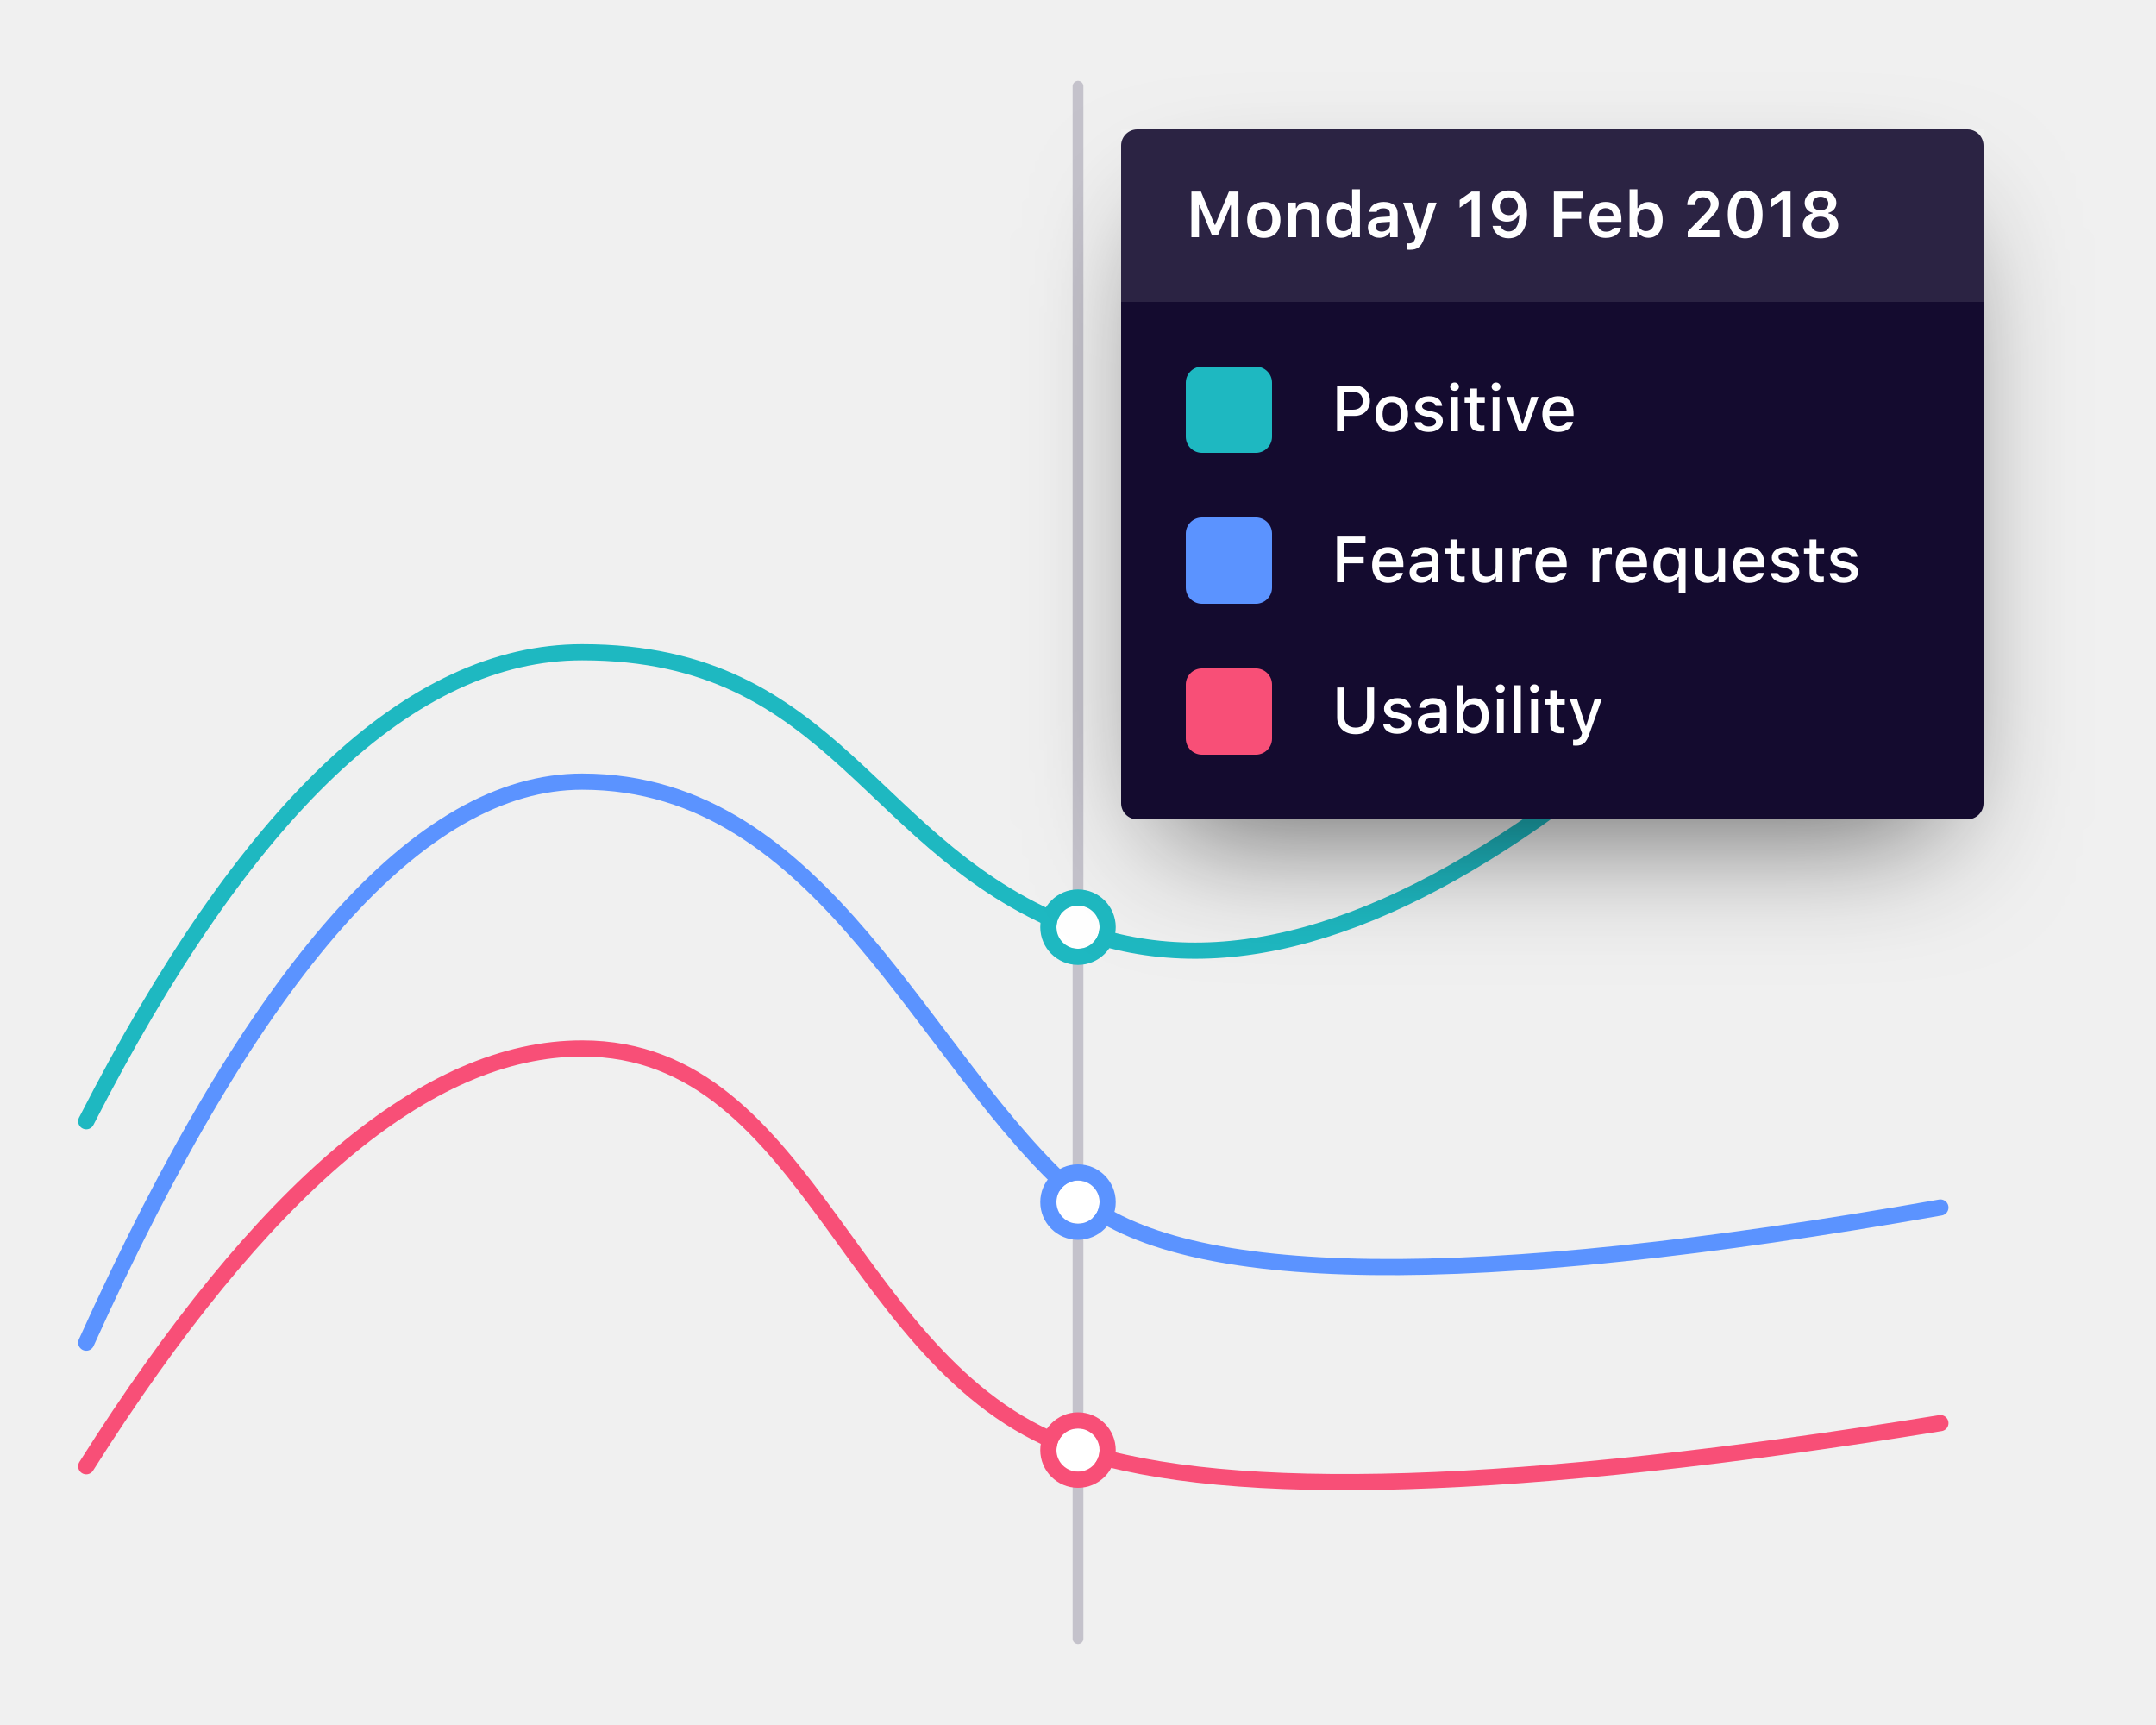
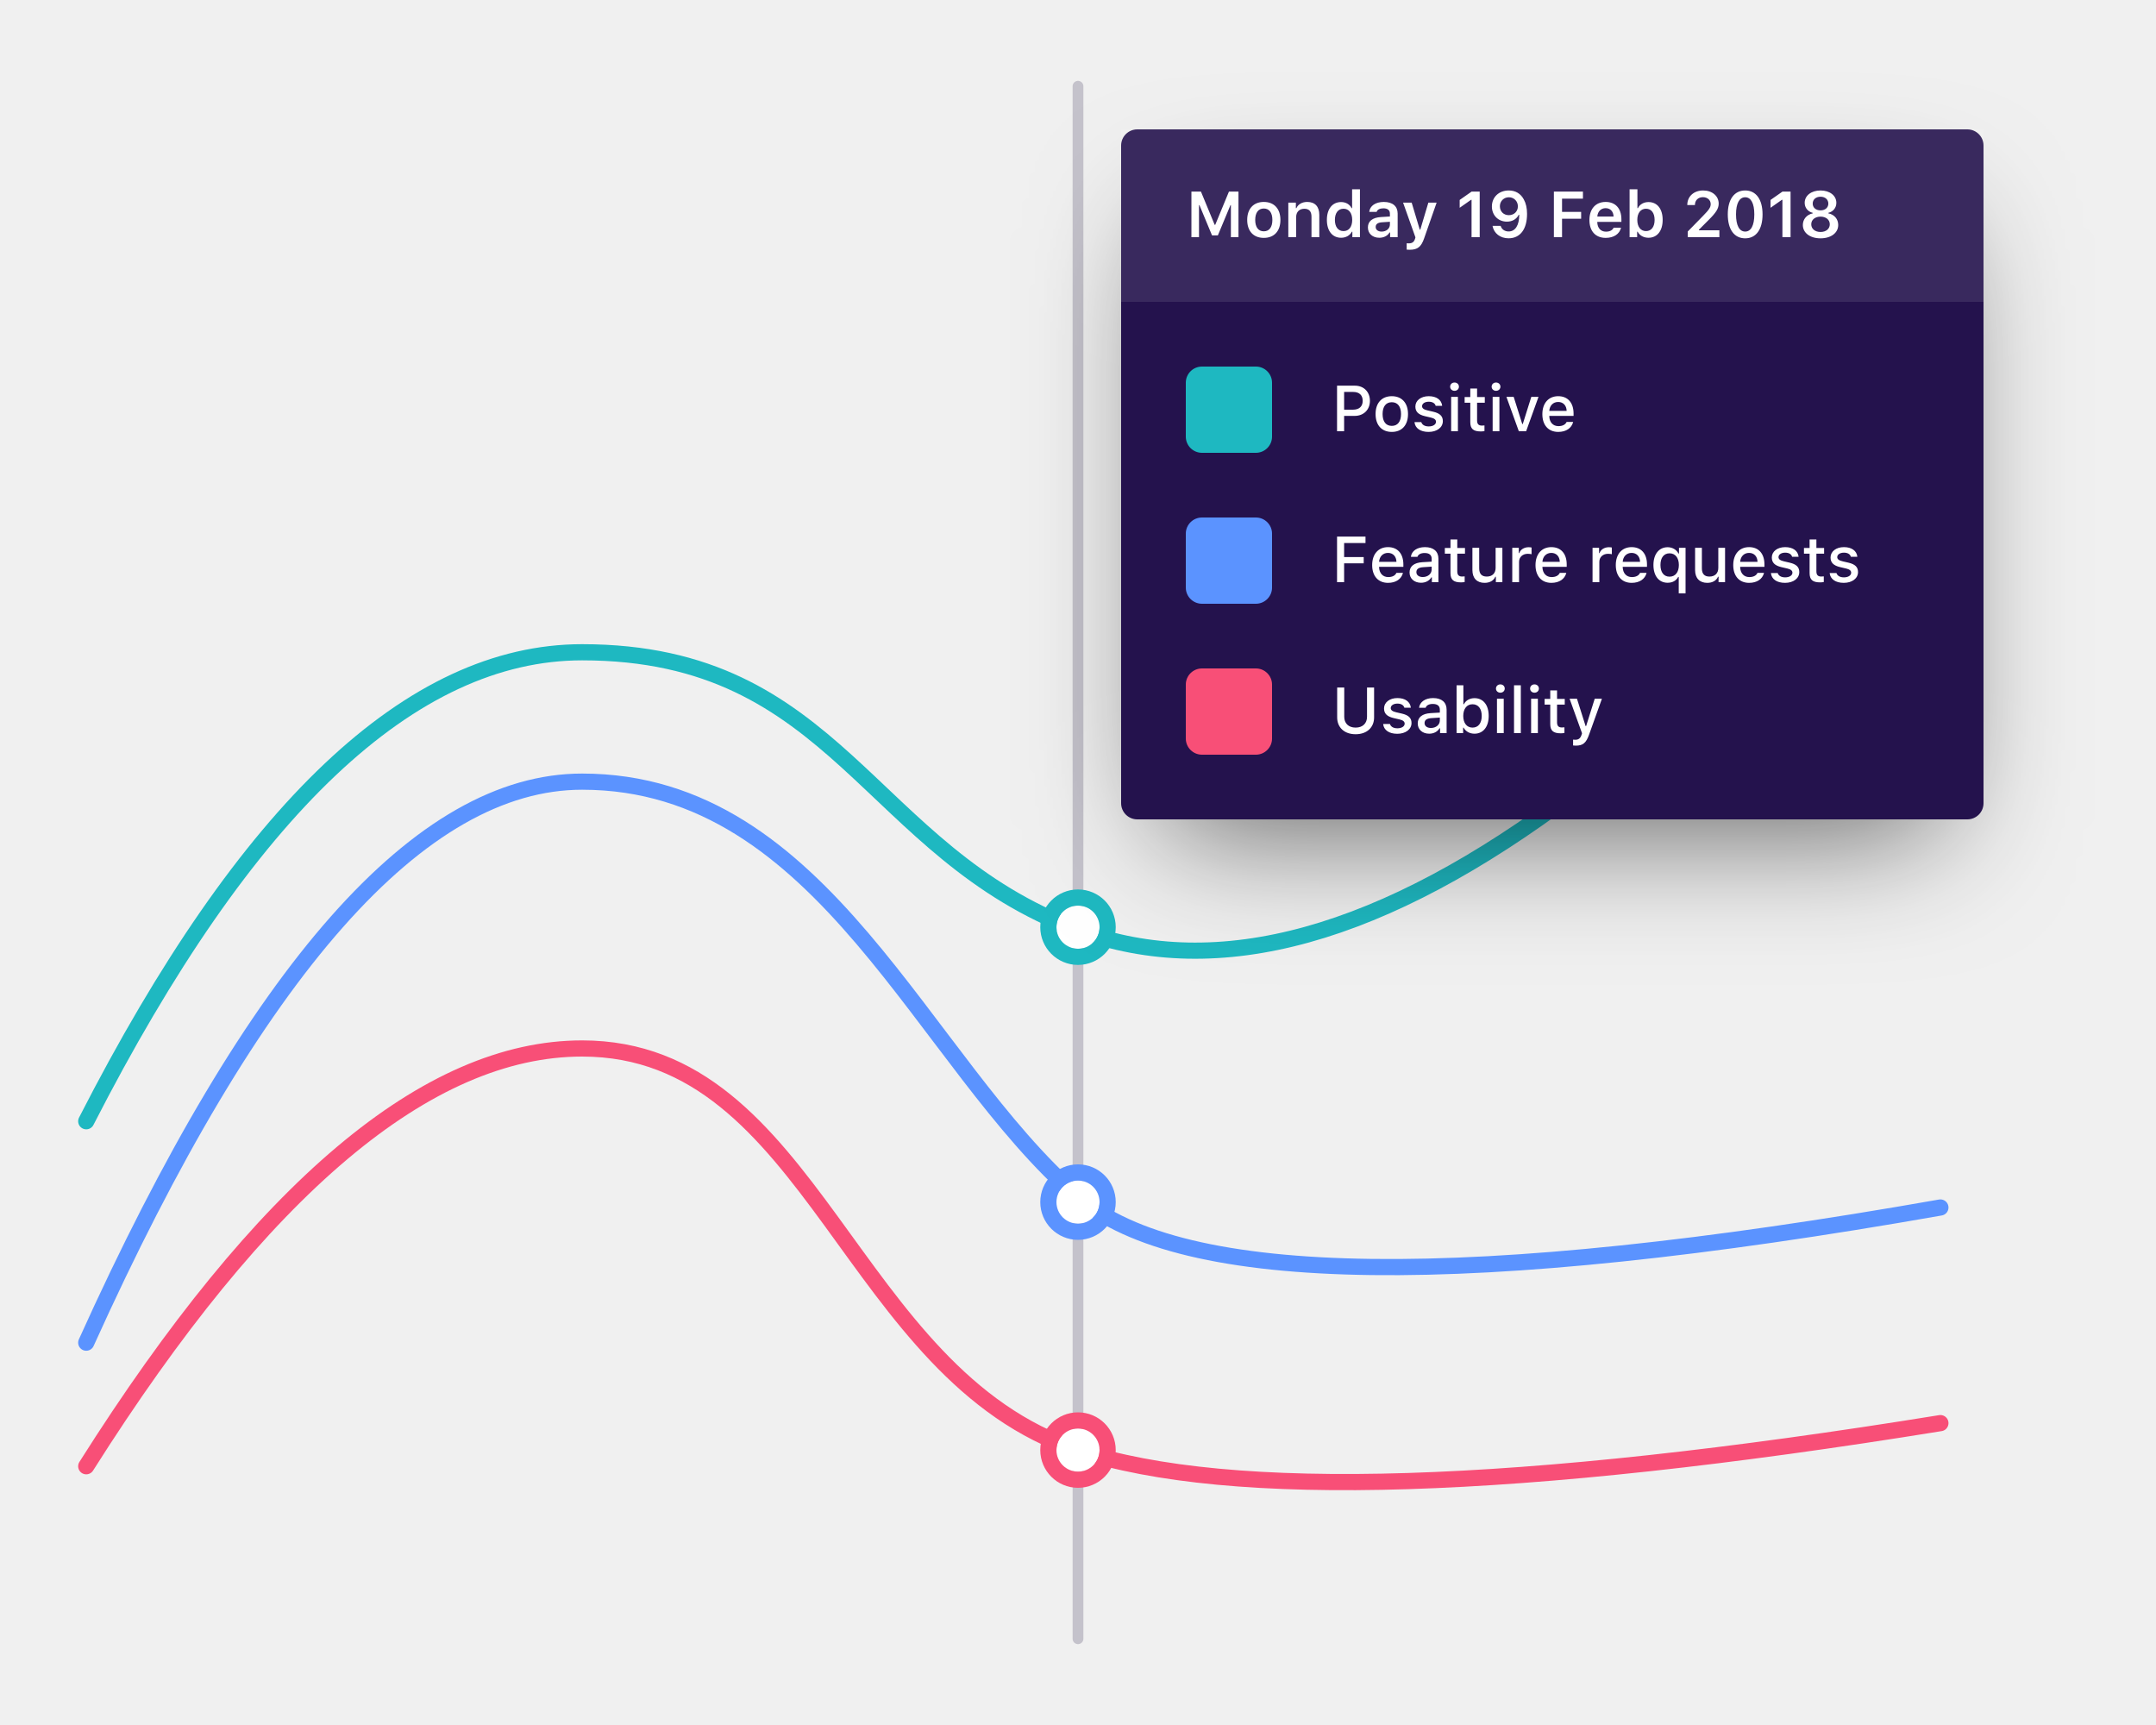
<svg xmlns="http://www.w3.org/2000/svg" xmlns:xlink="http://www.w3.org/1999/xlink" width="400px" height="320px" viewBox="0 0 400 320" version="1.1">
  <defs>
    <circle id="path-1" cx="184" cy="156" r="4" />
    <circle id="path-2" cx="184" cy="207" r="4" />
    <circle id="path-3" cx="184" cy="253" r="4" />
    <rect id="path-4" x="8" y="12" width="144" height="112" rx="3" />
    <filter x="-27.1%" y="-29.5%" width="154.2%" height="169.6%" filterUnits="objectBoundingBox" id="filter-5">
      <feOffset dx="0" dy="6" in="SourceAlpha" result="shadowOffsetOuter1" />
      <feGaussianBlur stdDeviation="12" in="shadowOffsetOuter1" result="shadowBlurOuter1" />
      <feColorMatrix values="0 0 0 0 0   0 0 0 0 0   0 0 0 0 0  0 0 0 0.6 0" type="matrix" in="shadowBlurOuter1" />
    </filter>
  </defs>
  <g id="snippet/line-chart" stroke="none" stroke-width="1" fill="none" fill-rule="evenodd">
    <g id="Group" transform="translate(16, 16)">
      <g id="Lines">
        <path d="M184,288 L184,0" id="Path-6" stroke="#C4C2CB" stroke-width="2" stroke-linecap="round" stroke-linejoin="round" />
        <path d="M0,192 C29.667,134 60.333,105 92,105 C139.5,105 145,142 184,156.5 C210,166.167 240.667,157.667 276,131" id="Path-4" stroke="#1EB8C1" stroke-width="3" stroke-linecap="round" stroke-linejoin="round" />
        <g id="Oval">
          <use fill="#FFFFFF" fill-rule="evenodd" xlink:href="#path-1" />
          <circle stroke="#1EB8C1" stroke-width="3" cx="184" cy="156" r="5.5" />
        </g>
        <path d="M0,233.074 C31.333,163.691 62,129 92,129 C137,129 155,180.926 184,206 C203.333,222.716 256.667,223.383 344,208" id="Path-4" stroke="#5B93FF" stroke-width="3" stroke-linecap="round" stroke-linejoin="round" />
        <g id="Oval">
          <use fill="#FFFFFF" fill-rule="evenodd" xlink:href="#path-2" />
          <circle stroke="#5B93FF" stroke-width="3" cx="184" cy="207" r="5.5" />
        </g>
        <path d="M0,256 C32.667,204.333 63.333,178.5 92,178.5 C135,178.5 141.5,239 184,253 C212.333,262.333 265.667,260.667 344,248" id="Path-4" stroke="#F84F77" stroke-width="3" stroke-linecap="round" stroke-linejoin="round" />
        <g id="Oval">
          <use fill="#FFFFFF" fill-rule="evenodd" xlink:href="#path-3" />
          <circle stroke="#F84F77" stroke-width="3" cx="184" cy="253" r="5.5" />
        </g>
      </g>
      <g id="Dialog" transform="translate(192, 8)">
        <g id="Shadow">
          <use fill="black" fill-opacity="1" filter="url(#filter-5)" xlink:href="#path-4" />
          <use fill="#FFFFFF" fill-rule="evenodd" xlink:href="#path-4" />
        </g>
-         <rect id="Rectangle-13" fill="#140B2F" x="0" y="0" width="160" height="128" rx="3" />
-         <rect id="Rectangle" fill="#FAFAFB" opacity="0.1" x="0" y="0" width="160" height="32" />
+         <rect id="Rectangle-13" fill="#24124D" x="0" y="0" width="160" height="128" rx="3" />
+         <rect id="Rectangle" fill="#FBFAFC" opacity="0.1" x="0" y="0" width="160" height="32" />
        <path d="M14.449,20 L13.043,20 L13.043,11.545 L14.812,11.545 L17.355,17.703 L17.461,17.703 L20.004,11.545 L21.773,11.545 L21.773,20 L20.367,20 L20.367,14.053 L20.285,14.053 L17.947,19.672 L16.869,19.672 L14.531,14.053 L14.449,14.053 L14.449,20 Z M26.473,18.91 C27.486,18.91 28.061,18.137 28.061,16.795 C28.061,15.459 27.48,14.68 26.473,14.68 C25.459,14.68 24.879,15.459 24.879,16.795 C24.879,18.137 25.459,18.91 26.473,18.91 Z M26.473,20.129 C24.551,20.129 23.391,18.875 23.391,16.795 C23.391,14.727 24.568,13.461 26.473,13.461 C28.383,13.461 29.555,14.721 29.555,16.795 C29.555,18.875 28.389,20.129 26.473,20.129 Z M31.02,20 L31.02,13.59 L32.42,13.59 L32.42,14.615 L32.52,14.615 C32.824,13.9 33.574,13.461 34.535,13.461 C35.965,13.461 36.768,14.322 36.768,15.852 L36.768,20 L35.32,20 L35.32,16.197 C35.32,15.219 34.875,14.727 33.996,14.727 C33.059,14.727 32.473,15.324 32.473,16.268 L32.473,20 L31.02,20 Z M40.811,20.105 C39.188,20.105 38.174,18.828 38.174,16.789 C38.174,14.762 39.193,13.484 40.811,13.484 C41.689,13.484 42.416,13.906 42.756,14.609 L42.855,14.609 L42.855,11.111 L44.309,11.111 L44.309,20 L42.902,20 L42.902,18.986 L42.803,18.986 C42.439,19.689 41.701,20.105 40.811,20.105 Z M41.262,14.721 C40.271,14.721 39.662,15.506 39.662,16.795 C39.662,18.09 40.266,18.869 41.262,18.869 C42.264,18.869 42.873,18.084 42.873,16.795 C42.873,15.518 42.258,14.721 41.262,14.721 Z M48.334,18.963 C49.213,18.963 49.869,18.395 49.869,17.65 L49.869,17.141 L48.422,17.234 C47.607,17.287 47.227,17.58 47.227,18.102 C47.227,18.641 47.689,18.963 48.334,18.963 Z M47.906,20.105 C46.67,20.105 45.785,19.355 45.785,18.184 C45.785,17.023 46.658,16.355 48.217,16.262 L49.869,16.162 L49.869,15.623 C49.869,14.996 49.447,14.645 48.662,14.645 C47.994,14.645 47.537,14.879 47.402,15.312 L46.031,15.312 C46.148,14.182 47.209,13.461 48.732,13.461 C50.379,13.461 51.305,14.264 51.305,15.623 L51.305,20 L49.904,20 L49.904,19.121 L49.805,19.121 C49.447,19.742 48.744,20.105 47.906,20.105 Z M53.555,22.332 C53.467,22.332 53.074,22.326 52.98,22.309 L52.98,21.125 C53.062,21.137 53.279,21.143 53.379,21.143 C53.994,21.143 54.34,20.902 54.527,20.311 L54.604,20.029 L52.312,13.59 L53.906,13.59 L55.406,18.594 L55.506,18.594 L57,13.59 L58.535,13.59 L56.221,20.205 C55.676,21.799 54.99,22.332 53.555,22.332 Z M65.016,20 L65.016,13.068 L64.916,13.068 L62.812,14.545 L62.812,13.092 L65.021,11.545 L66.527,11.545 L66.527,20 L65.016,20 Z M71.883,20.205 C70.336,20.205 69.158,19.291 68.906,17.902 L70.412,17.902 C70.605,18.541 71.168,18.939 71.895,18.939 C73.131,18.939 73.863,17.785 73.863,15.852 L73.764,15.852 C73.365,16.654 72.562,17.117 71.572,17.117 C69.961,17.117 68.789,15.934 68.789,14.305 C68.789,12.57 70.09,11.334 71.93,11.334 C73.166,11.334 74.145,11.92 74.713,13.004 C75.105,13.701 75.311,14.604 75.311,15.676 C75.311,18.523 74.033,20.205 71.883,20.205 Z M71.936,15.916 C72.902,15.916 73.611,15.225 73.611,14.281 C73.611,13.326 72.885,12.594 71.941,12.594 C70.998,12.594 70.271,13.314 70.271,14.258 C70.271,15.225 70.963,15.916 71.936,15.916 Z M81.803,20 L80.291,20 L80.291,11.545 L85.682,11.545 L85.682,12.852 L81.803,12.852 L81.803,15.312 L85.348,15.312 L85.348,16.572 L81.803,16.572 L81.803,20 Z M89.889,14.615 C89.021,14.615 88.412,15.236 88.348,16.174 L91.365,16.174 C91.336,15.225 90.762,14.615 89.889,14.615 Z M91.377,18.236 L92.754,18.236 C92.479,19.402 91.418,20.129 89.906,20.129 C88.02,20.129 86.883,18.881 86.883,16.818 C86.883,14.756 88.037,13.461 89.895,13.461 C91.723,13.461 92.818,14.674 92.818,16.695 L92.818,17.164 L88.342,17.164 L88.342,17.24 C88.377,18.307 88.992,18.975 89.947,18.975 C90.668,18.975 91.166,18.711 91.377,18.236 Z M97.84,20.105 C96.943,20.105 96.199,19.689 95.836,18.986 L95.736,18.986 L95.736,20 L94.336,20 L94.336,11.111 L95.789,11.111 L95.789,14.609 L95.889,14.609 C96.223,13.912 96.961,13.484 97.84,13.484 C99.463,13.484 100.471,14.744 100.471,16.795 C100.471,18.834 99.457,20.105 97.84,20.105 Z M97.383,14.721 C96.393,14.721 95.766,15.518 95.766,16.795 C95.766,18.072 96.387,18.869 97.383,18.869 C98.379,18.869 98.977,18.084 98.977,16.795 C98.977,15.506 98.373,14.721 97.383,14.721 Z M105.041,14.018 C105.041,12.436 106.254,11.334 107.988,11.334 C109.658,11.334 110.865,12.354 110.865,13.766 C110.865,14.674 110.402,15.424 108.967,16.842 L107.197,18.617 L107.197,18.717 L110.994,18.717 L110.994,20 L105.123,20 L105.123,18.951 L107.941,16.068 C109.096,14.896 109.383,14.457 109.383,13.859 C109.383,13.115 108.773,12.576 107.941,12.576 C107.057,12.576 106.459,13.156 106.459,14.018 L106.459,14.041 L105.041,14.041 L105.041,14.018 Z M115.781,20.211 C113.754,20.211 112.553,18.57 112.553,15.764 C112.553,12.969 113.771,11.334 115.781,11.334 C117.785,11.334 119.004,12.969 119.004,15.775 C119.004,18.57 117.803,20.211 115.781,20.211 Z M115.781,18.957 C116.854,18.957 117.475,17.844 117.475,15.764 C117.475,13.695 116.842,12.594 115.781,12.594 C114.721,12.594 114.082,13.701 114.082,15.764 C114.082,17.844 114.709,18.957 115.781,18.957 Z M122.689,20 L122.689,13.068 L122.59,13.068 L120.486,14.545 L120.486,13.092 L122.695,11.545 L124.201,11.545 L124.201,20 L122.689,20 Z M129.756,20.211 C127.816,20.211 126.48,19.203 126.48,17.738 C126.48,16.666 127.201,15.816 128.309,15.582 L128.309,15.482 C127.406,15.26 126.82,14.527 126.82,13.625 C126.82,12.289 128.045,11.334 129.762,11.334 C131.479,11.334 132.697,12.289 132.697,13.625 C132.697,14.533 132.123,15.254 131.215,15.482 L131.215,15.582 C132.316,15.787 133.043,16.643 133.043,17.732 C133.043,19.203 131.707,20.211 129.756,20.211 Z M129.762,19.033 C130.781,19.033 131.479,18.453 131.479,17.609 C131.479,16.766 130.775,16.186 129.762,16.186 C128.742,16.186 128.039,16.766 128.039,17.609 C128.039,18.453 128.742,19.033 129.762,19.033 Z M129.762,15.025 C130.617,15.025 131.209,14.516 131.209,13.771 C131.209,13.016 130.623,12.494 129.762,12.494 C128.895,12.494 128.309,13.016 128.309,13.771 C128.309,14.516 128.9,15.025 129.762,15.025 Z" id="Monday-19-Feb-2018" fill="#FFFFFF" />
        <g id="Group" transform="translate(12, 44)">
          <rect id="Rectangle-2" fill="#1EB8C1" x="0" y="0" width="16" height="16" rx="3" />
          <path d="M28.061,3.545 L31.371,3.545 C33.023,3.545 34.16,4.688 34.16,6.363 C34.16,8.016 32.988,9.152 31.33,9.152 L29.373,9.152 L29.373,12 L28.061,12 L28.061,3.545 Z M29.373,4.705 L29.373,7.998 L31.025,7.998 C32.156,7.998 32.818,7.412 32.818,6.363 C32.818,5.291 32.18,4.705 31.025,4.705 L29.373,4.705 Z M38.221,11.004 C39.311,11.004 39.932,10.195 39.932,8.807 C39.932,7.424 39.311,6.615 38.221,6.615 C37.125,6.615 36.51,7.424 36.51,8.807 C36.51,10.201 37.125,11.004 38.221,11.004 Z M38.221,12.123 C36.352,12.123 35.209,10.875 35.209,8.807 C35.209,6.75 36.357,5.496 38.221,5.496 C40.078,5.496 41.227,6.75 41.227,8.807 C41.227,10.875 40.084,12.123 38.221,12.123 Z M42.592,7.424 C42.592,6.293 43.629,5.496 45.07,5.496 C46.506,5.496 47.443,6.164 47.566,7.289 L46.359,7.289 C46.242,6.82 45.785,6.521 45.07,6.521 C44.367,6.521 43.834,6.855 43.834,7.354 C43.834,7.734 44.156,7.975 44.848,8.133 L45.908,8.379 C47.121,8.66 47.689,9.182 47.689,10.119 C47.689,11.32 46.57,12.123 45.047,12.123 C43.529,12.123 42.539,11.438 42.428,10.307 L43.688,10.307 C43.846,10.799 44.314,11.104 45.076,11.104 C45.861,11.104 46.418,10.752 46.418,10.242 C46.418,9.861 46.119,9.615 45.48,9.463 L44.367,9.205 C43.154,8.918 42.592,8.373 42.592,7.424 Z M49.23,12 L49.23,5.619 L50.484,5.619 L50.484,12 L49.23,12 Z M49.857,4.5 C49.389,4.5 49.043,4.166 49.043,3.732 C49.043,3.293 49.389,2.959 49.857,2.959 C50.326,2.959 50.672,3.293 50.672,3.732 C50.672,4.166 50.326,4.5 49.857,4.5 Z M52.781,4.072 L54.041,4.072 L54.041,5.648 L55.471,5.648 L55.471,6.709 L54.041,6.709 L54.041,9.99 C54.041,10.658 54.316,10.951 54.943,10.951 C55.137,10.951 55.236,10.939 55.412,10.922 L55.412,11.971 C55.213,12.006 54.984,12.035 54.738,12.035 C53.338,12.035 52.781,11.543 52.781,10.312 L52.781,6.709 L51.732,6.709 L51.732,5.648 L52.781,5.648 L52.781,4.072 Z M56.93,12 L56.93,5.619 L58.184,5.619 L58.184,12 L56.93,12 Z M57.557,4.5 C57.088,4.5 56.742,4.166 56.742,3.732 C56.742,3.293 57.088,2.959 57.557,2.959 C58.025,2.959 58.371,3.293 58.371,3.732 C58.371,4.166 58.025,4.5 57.557,4.5 Z M59.484,5.619 L60.832,5.619 L62.42,10.652 L62.52,10.652 L64.102,5.619 L65.438,5.619 L63.141,12 L61.787,12 L59.484,5.619 Z M69.088,6.568 C68.156,6.568 67.506,7.225 67.436,8.221 L70.658,8.221 C70.629,7.219 70.02,6.568 69.088,6.568 Z M70.652,10.277 L71.865,10.277 C71.578,11.42 70.559,12.123 69.1,12.123 C67.271,12.123 66.152,10.869 66.152,8.83 C66.152,6.791 67.295,5.496 69.094,5.496 C70.869,5.496 71.941,6.709 71.941,8.713 L71.941,9.152 L67.436,9.152 L67.436,9.223 C67.477,10.342 68.127,11.051 69.135,11.051 C69.896,11.051 70.418,10.775 70.652,10.277 Z" id="Positive" fill="#FFFFFF" />
        </g>
        <g id="Group" transform="translate(12, 72)">
          <rect id="Rectangle-2" fill="#5B93FF" x="0" y="0" width="16" height="16" rx="3" />
          <path d="M29.373,12 L28.061,12 L28.061,3.545 L33.34,3.545 L33.34,4.74 L29.373,4.74 L29.373,7.336 L33.006,7.336 L33.006,8.496 L29.373,8.496 L29.373,12 Z M37.512,6.568 C36.58,6.568 35.93,7.225 35.859,8.221 L39.082,8.221 C39.053,7.219 38.443,6.568 37.512,6.568 Z M39.076,10.277 L40.289,10.277 C40.002,11.42 38.982,12.123 37.523,12.123 C35.695,12.123 34.576,10.869 34.576,8.83 C34.576,6.791 35.719,5.496 37.518,5.496 C39.293,5.496 40.365,6.709 40.365,8.713 L40.365,9.152 L35.859,9.152 L35.859,9.223 C35.9,10.342 36.551,11.051 37.559,11.051 C38.32,11.051 38.842,10.775 39.076,10.277 Z M43.963,11.045 C44.912,11.045 45.615,10.441 45.615,9.65 L45.615,9.117 L44.057,9.217 C43.178,9.275 42.779,9.574 42.779,10.137 C42.779,10.711 43.277,11.045 43.963,11.045 Z M43.641,12.105 C42.41,12.105 41.514,11.361 41.514,10.195 C41.514,9.047 42.369,8.385 43.887,8.291 L45.615,8.191 L45.615,7.641 C45.615,6.967 45.17,6.586 44.309,6.586 C43.605,6.586 43.119,6.844 42.979,7.295 L41.76,7.295 C41.889,6.199 42.92,5.496 44.367,5.496 C45.967,5.496 46.869,6.293 46.869,7.641 L46.869,12 L45.656,12 L45.656,11.104 L45.557,11.104 C45.176,11.742 44.479,12.105 43.641,12.105 Z M49.107,4.072 L50.367,4.072 L50.367,5.648 L51.797,5.648 L51.797,6.709 L50.367,6.709 L50.367,9.99 C50.367,10.658 50.643,10.951 51.27,10.951 C51.463,10.951 51.562,10.939 51.738,10.922 L51.738,11.971 C51.539,12.006 51.311,12.035 51.064,12.035 C49.664,12.035 49.107,11.543 49.107,10.312 L49.107,6.709 L48.059,6.709 L48.059,5.648 L49.107,5.648 L49.107,4.072 Z M58.734,5.619 L58.734,12 L57.527,12 L57.527,10.986 L57.428,10.986 C57.117,11.713 56.391,12.123 55.43,12.123 C54.012,12.123 53.174,11.262 53.174,9.75 L53.174,5.619 L54.434,5.619 L54.434,9.434 C54.434,10.465 54.908,10.957 55.84,10.957 C56.854,10.957 57.48,10.354 57.48,9.352 L57.48,5.619 L58.734,5.619 Z M60.568,12 L60.568,5.619 L61.781,5.619 L61.781,6.598 L61.875,6.598 C62.057,5.971 62.76,5.514 63.592,5.514 C63.773,5.514 64.014,5.531 64.148,5.566 L64.148,6.809 C64.049,6.773 63.662,6.732 63.451,6.732 C62.502,6.732 61.828,7.336 61.828,8.232 L61.828,12 L60.568,12 Z M67.816,6.568 C66.885,6.568 66.234,7.225 66.164,8.221 L69.387,8.221 C69.357,7.219 68.748,6.568 67.816,6.568 Z M69.381,10.277 L70.594,10.277 C70.307,11.42 69.287,12.123 67.828,12.123 C66,12.123 64.881,10.869 64.881,8.83 C64.881,6.791 66.023,5.496 67.822,5.496 C69.598,5.496 70.67,6.709 70.67,8.713 L70.67,9.152 L66.164,9.152 L66.164,9.223 C66.205,10.342 66.855,11.051 67.863,11.051 C68.625,11.051 69.146,10.775 69.381,10.277 Z M75.463,12 L75.463,5.619 L76.676,5.619 L76.676,6.598 L76.77,6.598 C76.951,5.971 77.654,5.514 78.486,5.514 C78.668,5.514 78.908,5.531 79.043,5.566 L79.043,6.809 C78.943,6.773 78.557,6.732 78.346,6.732 C77.396,6.732 76.723,7.336 76.723,8.232 L76.723,12 L75.463,12 Z M82.711,6.568 C81.779,6.568 81.129,7.225 81.059,8.221 L84.281,8.221 C84.252,7.219 83.643,6.568 82.711,6.568 Z M84.275,10.277 L85.488,10.277 C85.201,11.42 84.182,12.123 82.723,12.123 C80.895,12.123 79.775,10.869 79.775,8.83 C79.775,6.791 80.918,5.496 82.717,5.496 C84.492,5.496 85.564,6.709 85.564,8.713 L85.564,9.152 L81.059,9.152 L81.059,9.223 C81.1,10.342 81.75,11.051 82.758,11.051 C83.52,11.051 84.041,10.775 84.275,10.277 Z M89.402,5.514 C90.27,5.514 91.037,5.965 91.4,6.674 L91.5,6.674 L91.5,5.619 L92.719,5.619 L92.719,14.068 L91.453,14.068 L91.453,11.033 L91.354,11.033 C90.967,11.725 90.293,12.105 89.391,12.105 C87.773,12.105 86.76,10.834 86.76,8.807 C86.76,6.797 87.791,5.514 89.402,5.514 Z M89.748,10.975 C90.82,10.975 91.477,10.148 91.477,8.812 C91.477,7.482 90.814,6.645 89.754,6.645 C88.693,6.645 88.061,7.459 88.061,8.807 C88.061,10.166 88.688,10.975 89.748,10.975 Z M100.049,5.619 L100.049,12 L98.842,12 L98.842,10.986 L98.742,10.986 C98.432,11.713 97.705,12.123 96.744,12.123 C95.326,12.123 94.488,11.262 94.488,9.75 L94.488,5.619 L95.748,5.619 L95.748,9.434 C95.748,10.465 96.223,10.957 97.154,10.957 C98.168,10.957 98.795,10.354 98.795,9.352 L98.795,5.619 L100.049,5.619 Z M104.502,6.568 C103.57,6.568 102.92,7.225 102.85,8.221 L106.072,8.221 C106.043,7.219 105.434,6.568 104.502,6.568 Z M106.066,10.277 L107.279,10.277 C106.992,11.42 105.973,12.123 104.514,12.123 C102.686,12.123 101.566,10.869 101.566,8.83 C101.566,6.791 102.709,5.496 104.508,5.496 C106.283,5.496 107.355,6.709 107.355,8.713 L107.355,9.152 L102.85,9.152 L102.85,9.223 C102.891,10.342 103.541,11.051 104.549,11.051 C105.311,11.051 105.832,10.775 106.066,10.277 Z M108.721,7.424 C108.721,6.293 109.758,5.496 111.199,5.496 C112.635,5.496 113.572,6.164 113.695,7.289 L112.488,7.289 C112.371,6.82 111.914,6.521 111.199,6.521 C110.496,6.521 109.963,6.855 109.963,7.354 C109.963,7.734 110.285,7.975 110.977,8.133 L112.037,8.379 C113.25,8.66 113.818,9.182 113.818,10.119 C113.818,11.32 112.699,12.123 111.176,12.123 C109.658,12.123 108.668,11.438 108.557,10.307 L109.816,10.307 C109.975,10.799 110.443,11.104 111.205,11.104 C111.99,11.104 112.547,10.752 112.547,10.242 C112.547,9.861 112.248,9.615 111.609,9.463 L110.496,9.205 C109.283,8.918 108.721,8.373 108.721,7.424 Z M115.734,4.072 L116.994,4.072 L116.994,5.648 L118.424,5.648 L118.424,6.709 L116.994,6.709 L116.994,9.99 C116.994,10.658 117.27,10.951 117.896,10.951 C118.09,10.951 118.189,10.939 118.365,10.922 L118.365,11.971 C118.166,12.006 117.938,12.035 117.691,12.035 C116.291,12.035 115.734,11.543 115.734,10.312 L115.734,6.709 L114.686,6.709 L114.686,5.648 L115.734,5.648 L115.734,4.072 Z M119.619,7.424 C119.619,6.293 120.656,5.496 122.098,5.496 C123.533,5.496 124.471,6.164 124.594,7.289 L123.387,7.289 C123.27,6.82 122.812,6.521 122.098,6.521 C121.395,6.521 120.861,6.855 120.861,7.354 C120.861,7.734 121.184,7.975 121.875,8.133 L122.936,8.379 C124.148,8.66 124.717,9.182 124.717,10.119 C124.717,11.32 123.598,12.123 122.074,12.123 C120.557,12.123 119.566,11.438 119.455,10.307 L120.715,10.307 C120.873,10.799 121.342,11.104 122.104,11.104 C122.889,11.104 123.445,10.752 123.445,10.242 C123.445,9.861 123.146,9.615 122.508,9.463 L121.395,9.205 C120.182,8.918 119.619,8.373 119.619,7.424 Z" id="Feature-requests" fill="#FFFFFF" />
        </g>
        <g id="Group" transform="translate(12, 100)">
          <rect id="Rectangle-2" fill="#F84F77" x="0" y="0" width="16" height="16" rx="3" />
          <path d="M29.396,3.545 L29.396,8.971 C29.396,10.154 30.164,10.975 31.506,10.975 C32.854,10.975 33.621,10.154 33.621,8.971 L33.621,3.545 L34.934,3.545 L34.934,9.088 C34.934,10.922 33.627,12.205 31.506,12.205 C29.385,12.205 28.084,10.922 28.084,9.088 L28.084,3.545 L29.396,3.545 Z M36.779,7.424 C36.779,6.293 37.816,5.496 39.258,5.496 C40.693,5.496 41.631,6.164 41.754,7.289 L40.547,7.289 C40.43,6.82 39.973,6.521 39.258,6.521 C38.555,6.521 38.021,6.855 38.021,7.354 C38.021,7.734 38.344,7.975 39.035,8.133 L40.096,8.379 C41.309,8.66 41.877,9.182 41.877,10.119 C41.877,11.32 40.758,12.123 39.234,12.123 C37.717,12.123 36.727,11.438 36.615,10.307 L37.875,10.307 C38.033,10.799 38.502,11.104 39.264,11.104 C40.049,11.104 40.605,10.752 40.605,10.242 C40.605,9.861 40.307,9.615 39.668,9.463 L38.555,9.205 C37.342,8.918 36.779,8.373 36.779,7.424 Z M45.48,11.045 C46.43,11.045 47.133,10.441 47.133,9.65 L47.133,9.117 L45.574,9.217 C44.695,9.275 44.297,9.574 44.297,10.137 C44.297,10.711 44.795,11.045 45.48,11.045 Z M45.158,12.105 C43.928,12.105 43.031,11.361 43.031,10.195 C43.031,9.047 43.887,8.385 45.404,8.291 L47.133,8.191 L47.133,7.641 C47.133,6.967 46.688,6.586 45.826,6.586 C45.123,6.586 44.637,6.844 44.496,7.295 L43.277,7.295 C43.406,6.199 44.438,5.496 45.885,5.496 C47.484,5.496 48.387,6.293 48.387,7.641 L48.387,12 L47.174,12 L47.174,11.104 L47.074,11.104 C46.693,11.742 45.996,12.105 45.158,12.105 Z M53.561,12.105 C52.67,12.105 51.926,11.695 51.545,10.992 L51.451,10.992 L51.451,12 L50.238,12 L50.238,3.129 L51.498,3.129 L51.498,6.633 L51.598,6.633 C51.938,5.936 52.688,5.514 53.561,5.514 C55.178,5.514 56.197,6.779 56.197,8.807 C56.197,10.828 55.172,12.105 53.561,12.105 Z M53.197,6.645 C52.143,6.645 51.48,7.477 51.475,8.812 C51.48,10.148 52.137,10.975 53.197,10.975 C54.264,10.975 54.902,10.16 54.902,8.807 C54.902,7.465 54.264,6.645 53.197,6.645 Z M57.732,12 L57.732,5.619 L58.986,5.619 L58.986,12 L57.732,12 Z M58.359,4.5 C57.891,4.5 57.545,4.166 57.545,3.732 C57.545,3.293 57.891,2.959 58.359,2.959 C58.828,2.959 59.174,3.293 59.174,3.732 C59.174,4.166 58.828,4.5 58.359,4.5 Z M60.896,12 L60.896,3.129 L62.156,3.129 L62.156,12 L60.896,12 Z M64.066,12 L64.066,5.619 L65.32,5.619 L65.32,12 L64.066,12 Z M64.693,4.5 C64.225,4.5 63.879,4.166 63.879,3.732 C63.879,3.293 64.225,2.959 64.693,2.959 C65.162,2.959 65.508,3.293 65.508,3.732 C65.508,4.166 65.162,4.5 64.693,4.5 Z M67.617,4.072 L68.877,4.072 L68.877,5.648 L70.307,5.648 L70.307,6.709 L68.877,6.709 L68.877,9.99 C68.877,10.658 69.152,10.951 69.779,10.951 C69.973,10.951 70.072,10.939 70.248,10.922 L70.248,11.971 C70.049,12.006 69.82,12.035 69.574,12.035 C68.174,12.035 67.617,11.543 67.617,10.312 L67.617,6.709 L66.568,6.709 L66.568,5.648 L67.617,5.648 L67.617,4.072 Z M72.375,14.32 C72.27,14.32 71.971,14.314 71.854,14.291 L71.854,13.207 C71.953,13.225 72.146,13.23 72.264,13.23 C72.861,13.23 73.201,12.979 73.418,12.334 L73.512,12.023 L71.203,5.619 L72.574,5.619 L74.174,10.688 L74.273,10.688 L75.867,5.619 L77.203,5.619 L74.824,12.264 C74.279,13.816 73.676,14.32 72.375,14.32 Z" id="Usability" fill="#FFFFFF" />
        </g>
      </g>
    </g>
  </g>
</svg>
